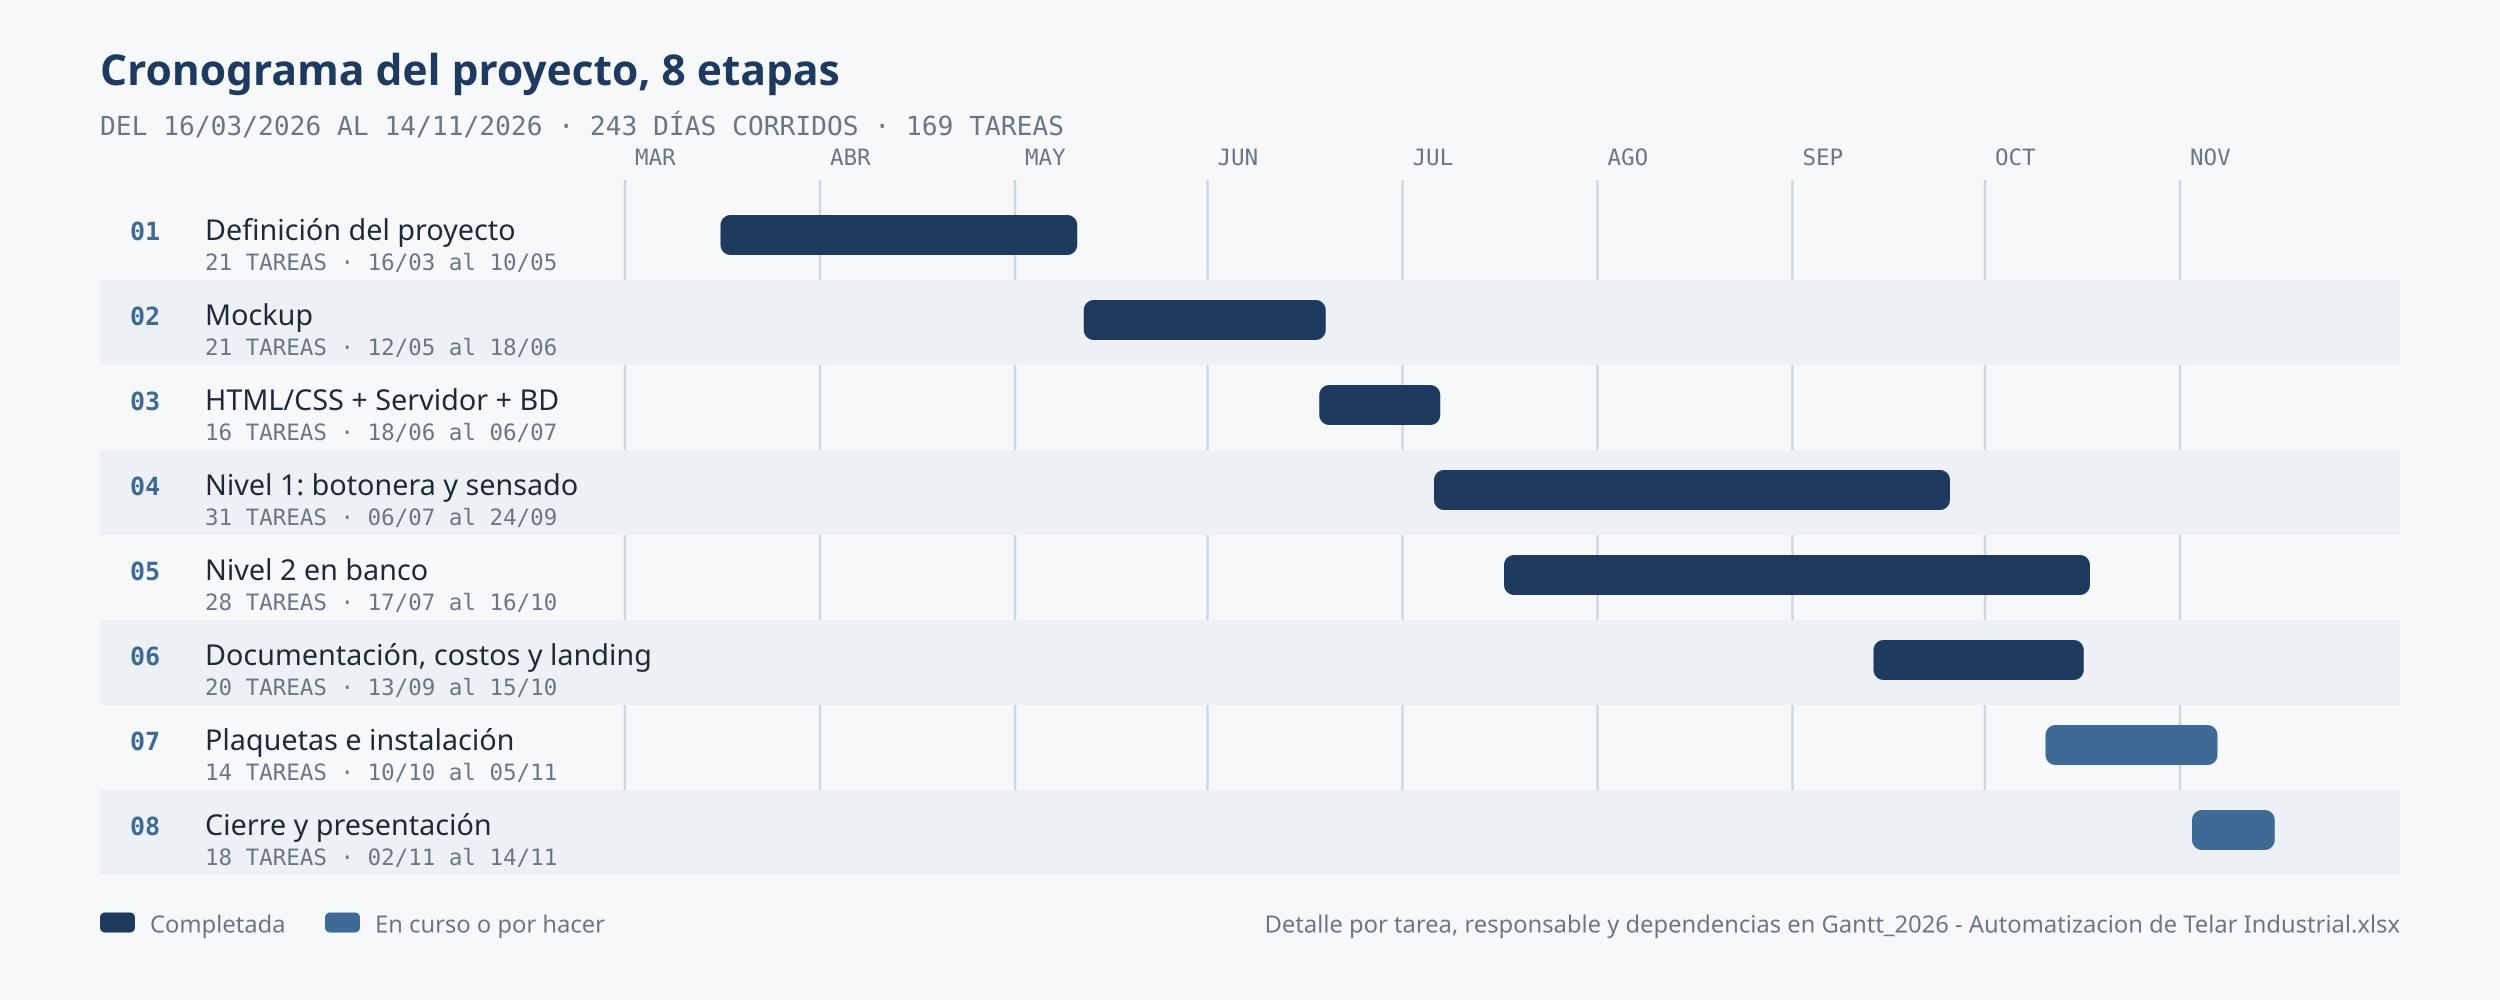
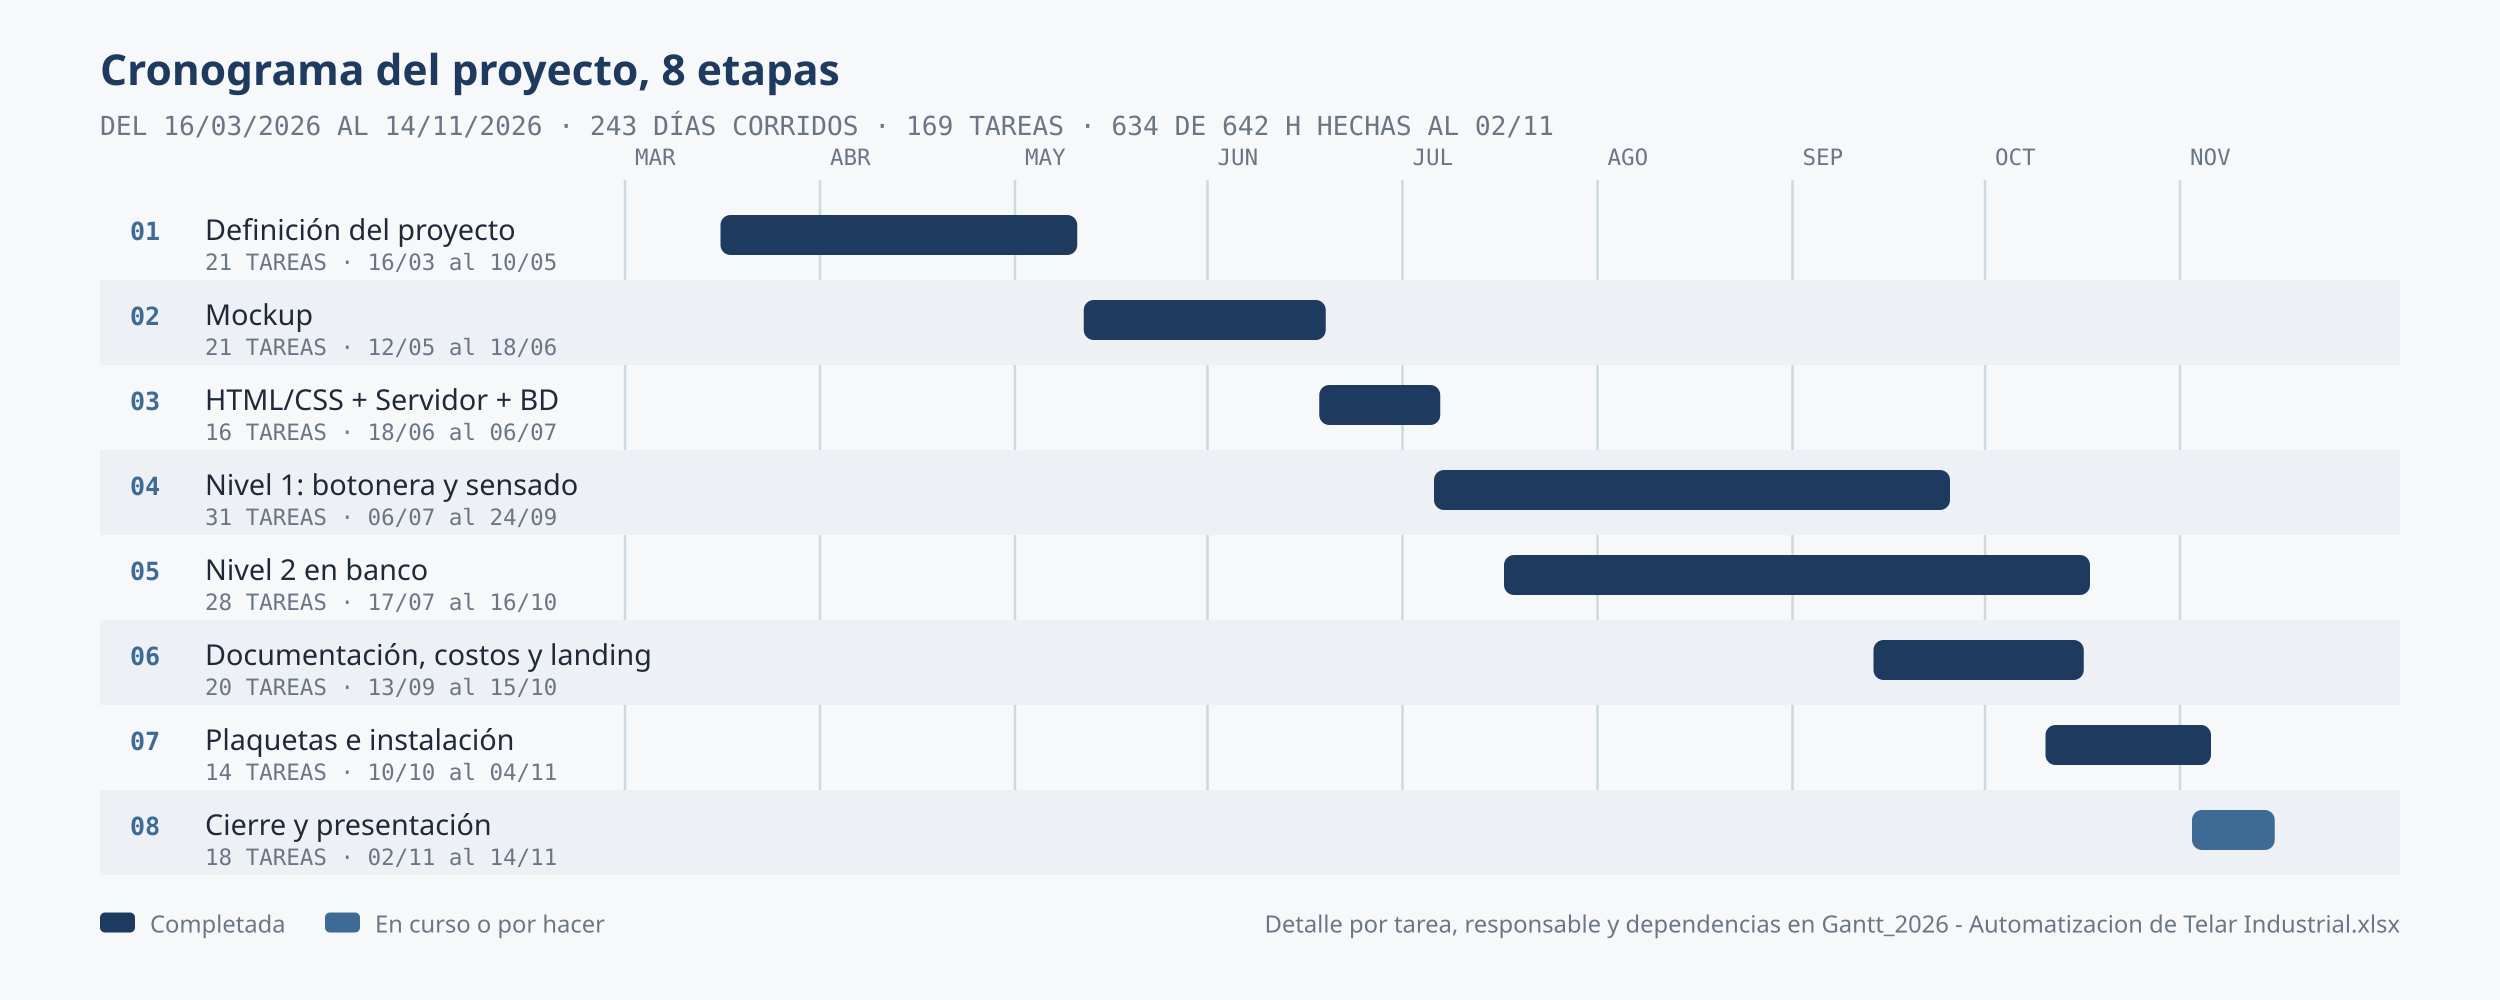
<svg xmlns="http://www.w3.org/2000/svg" viewBox="0 0 1000 400" font-family="IBM Plex Sans, system-ui, sans-serif">
  <rect width="1000" height="400" fill="#F6F8FA" />
  <text x="40" y="34" font-size="17" font-weight="600" fill="#1E3A5F" font-family="Questrial, sans-serif">Cronograma del proyecto, 8 etapas</text>
-   <text x="40" y="54" font-size="10.5" fill="#6B7684" font-family="IBM Plex Mono, ui-monospace, monospace">DEL 16/03/2026 AL 14/11/2026 · 243 DÍAS CORRIDOS · 169 TAREAS</text>
+   <text x="40" y="54" font-size="10.5" fill="#6B7684" font-family="IBM Plex Mono, ui-monospace, monospace">DEL 16/03/2026 AL 14/11/2026 · 243 DÍAS CORRIDOS · 169 TAREAS · 634 DE 642 H HECHAS AL 02/11</text>
  <line x1="250" y1="72" x2="250" y2="350" stroke="#CDD8E0" stroke-width="1" />
  <text x="254" y="66" font-size="9" fill="#6B7684" font-family="IBM Plex Mono, ui-monospace, monospace">MAR</text>
  <line x1="328" y1="72" x2="328" y2="350" stroke="#CDD8E0" stroke-width="1" />
  <text x="332" y="66" font-size="9" fill="#6B7684" font-family="IBM Plex Mono, ui-monospace, monospace">ABR</text>
  <line x1="406" y1="72" x2="406" y2="350" stroke="#CDD8E0" stroke-width="1" />
  <text x="410" y="66" font-size="9" fill="#6B7684" font-family="IBM Plex Mono, ui-monospace, monospace">MAY</text>
  <line x1="483" y1="72" x2="483" y2="350" stroke="#CDD8E0" stroke-width="1" />
  <text x="487" y="66" font-size="9" fill="#6B7684" font-family="IBM Plex Mono, ui-monospace, monospace">JUN</text>
  <line x1="561" y1="72" x2="561" y2="350" stroke="#CDD8E0" stroke-width="1" />
  <text x="565" y="66" font-size="9" fill="#6B7684" font-family="IBM Plex Mono, ui-monospace, monospace">JUL</text>
  <line x1="639" y1="72" x2="639" y2="350" stroke="#CDD8E0" stroke-width="1" />
  <text x="643" y="66" font-size="9" fill="#6B7684" font-family="IBM Plex Mono, ui-monospace, monospace">AGO</text>
  <line x1="717" y1="72" x2="717" y2="350" stroke="#CDD8E0" stroke-width="1" />
  <text x="721" y="66" font-size="9" fill="#6B7684" font-family="IBM Plex Mono, ui-monospace, monospace">SEP</text>
  <line x1="794" y1="72" x2="794" y2="350" stroke="#CDD8E0" stroke-width="1" />
  <text x="798" y="66" font-size="9" fill="#6B7684" font-family="IBM Plex Mono, ui-monospace, monospace">OCT</text>
  <line x1="872" y1="72" x2="872" y2="350" stroke="#CDD8E0" stroke-width="1" />
  <text x="876" y="66" font-size="9" fill="#6B7684" font-family="IBM Plex Mono, ui-monospace, monospace">NOV</text>
  <text x="52" y="96" font-size="10" fill="#3D6B96" font-family="IBM Plex Mono, ui-monospace, monospace" font-weight="600">01</text>
  <text x="82" y="96" font-size="11.5" fill="#1F2937">Definición del proyecto</text>
  <text x="82" y="108" font-size="9" fill="#6B7684" font-family="IBM Plex Mono, ui-monospace, monospace">21 TAREAS · 16/03 al 10/05</text>
  <rect x="288.2" y="86" width="142.7" height="16" rx="4" fill="#1E3A5F" />
  <rect x="40" y="112" width="920" height="34" fill="#EDF1F5" />
  <text x="52" y="130" font-size="10" fill="#3D6B96" font-family="IBM Plex Mono, ui-monospace, monospace" font-weight="600">02</text>
  <text x="82" y="130" font-size="11.5" fill="#1F2937">Mockup</text>
  <text x="82" y="142" font-size="9" fill="#6B7684" font-family="IBM Plex Mono, ui-monospace, monospace">21 TAREAS · 12/05 al 18/06</text>
  <rect x="433.5" y="120" width="96.8" height="16" rx="4" fill="#1E3A5F" />
  <text x="52" y="164" font-size="10" fill="#3D6B96" font-family="IBM Plex Mono, ui-monospace, monospace" font-weight="600">03</text>
  <text x="82" y="164" font-size="11.5" fill="#1F2937">HTML/CSS + Servidor + BD</text>
  <text x="82" y="176" font-size="9" fill="#6B7684" font-family="IBM Plex Mono, ui-monospace, monospace">16 TAREAS · 18/06 al 06/07</text>
  <rect x="527.7" y="154" width="48.4" height="16" rx="4" fill="#1E3A5F" />
  <rect x="40" y="180" width="920" height="34" fill="#EDF1F5" />
  <text x="52" y="198" font-size="10" fill="#3D6B96" font-family="IBM Plex Mono, ui-monospace, monospace" font-weight="600">04</text>
  <text x="82" y="198" font-size="11.5" fill="#1F2937">Nivel 1: botonera y sensado</text>
  <text x="82" y="210" font-size="9" fill="#6B7684" font-family="IBM Plex Mono, ui-monospace, monospace">31 TAREAS · 06/07 al 24/09</text>
  <rect x="573.6" y="188" width="206.4" height="16" rx="4" fill="#1E3A5F" />
  <text x="52" y="232" font-size="10" fill="#3D6B96" font-family="IBM Plex Mono, ui-monospace, monospace" font-weight="600">05</text>
  <text x="82" y="232" font-size="11.5" fill="#1F2937">Nivel 2 en banco</text>
  <text x="82" y="244" font-size="9" fill="#6B7684" font-family="IBM Plex Mono, ui-monospace, monospace">28 TAREAS · 17/07 al 16/10</text>
  <rect x="601.6" y="222" width="234.4" height="16" rx="4" fill="#1E3A5F" />
  <rect x="40" y="248" width="920" height="34" fill="#EDF1F5" />
  <text x="52" y="266" font-size="10" fill="#3D6B96" font-family="IBM Plex Mono, ui-monospace, monospace" font-weight="600">06</text>
  <text x="82" y="266" font-size="11.5" fill="#1F2937">Documentación, costos y landing</text>
  <text x="82" y="278" font-size="9" fill="#6B7684" font-family="IBM Plex Mono, ui-monospace, monospace">20 TAREAS · 13/09 al 15/10</text>
  <rect x="749.4" y="256" width="84.1" height="16" rx="4" fill="#1E3A5F" />
  <text x="52" y="300" font-size="10" fill="#3D6B96" font-family="IBM Plex Mono, ui-monospace, monospace" font-weight="600">07</text>
  <text x="82" y="300" font-size="11.5" fill="#1F2937">Plaquetas e instalación</text>
-   <text x="82" y="312" font-size="9" fill="#6B7684" font-family="IBM Plex Mono, ui-monospace, monospace">14 TAREAS · 10/10 al 05/11</text>
-   <rect x="818.2" y="290" width="68.8" height="16" rx="4" fill="#3D6B96" />
+   <text x="82" y="312" font-size="9" fill="#6B7684" font-family="IBM Plex Mono, ui-monospace, monospace">14 TAREAS · 10/10 al 04/11</text>
+   <rect x="818.2" y="290" width="66.2" height="16" rx="4" fill="#1E3A5F" />
  <rect x="40" y="316" width="920" height="34" fill="#EDF1F5" />
  <text x="52" y="334" font-size="10" fill="#3D6B96" font-family="IBM Plex Mono, ui-monospace, monospace" font-weight="600">08</text>
  <text x="82" y="334" font-size="11.5" fill="#1F2937">Cierre y presentación</text>
  <text x="82" y="346" font-size="9" fill="#6B7684" font-family="IBM Plex Mono, ui-monospace, monospace">18 TAREAS · 02/11 al 14/11</text>
  <rect x="876.8" y="324" width="33.1" height="16" rx="4" fill="#3D6B96" />
  <rect x="40" y="365" width="14" height="8" rx="2" fill="#1E3A5F" />
  <text x="60" y="373" font-size="9.5" fill="#6B7684">Completada</text>
  <rect x="130" y="365" width="14" height="8" rx="2" fill="#3D6B96" />
  <text x="150" y="373" font-size="9.5" fill="#6B7684">En curso o por hacer</text>
  <text x="960" y="373" text-anchor="end" font-size="9.5" fill="#6B7684">Detalle por tarea, responsable y dependencias en Gantt_2026 - Automatizacion de Telar Industrial.xlsx</text>
</svg>
